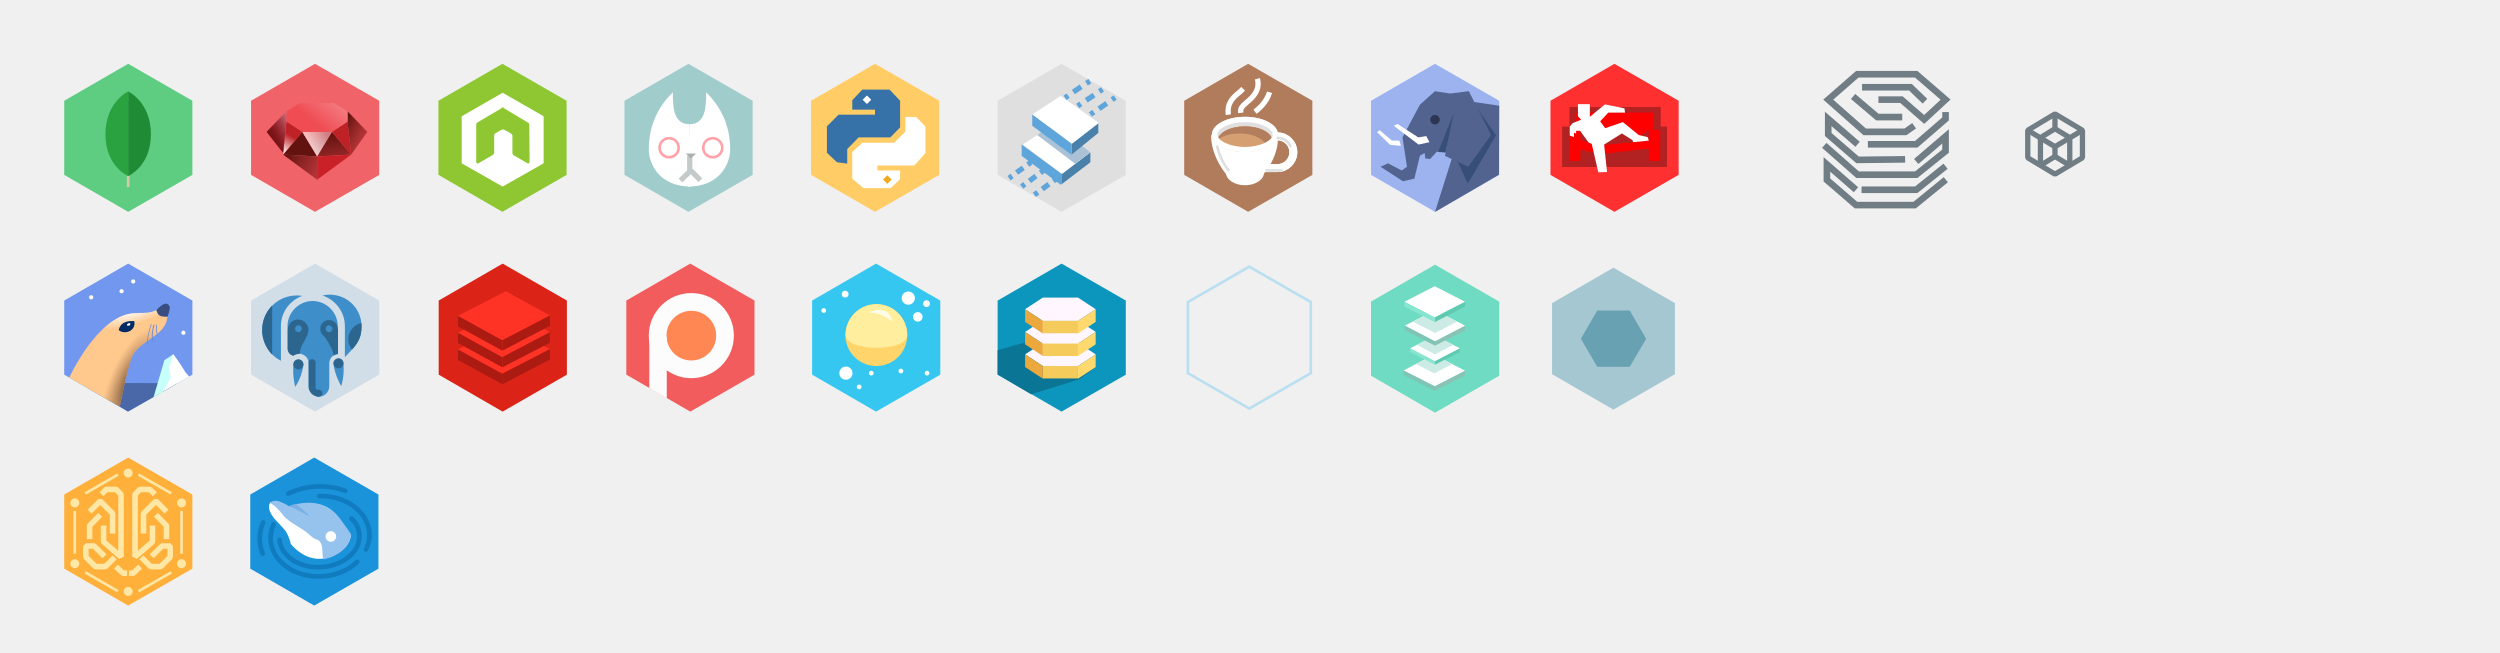
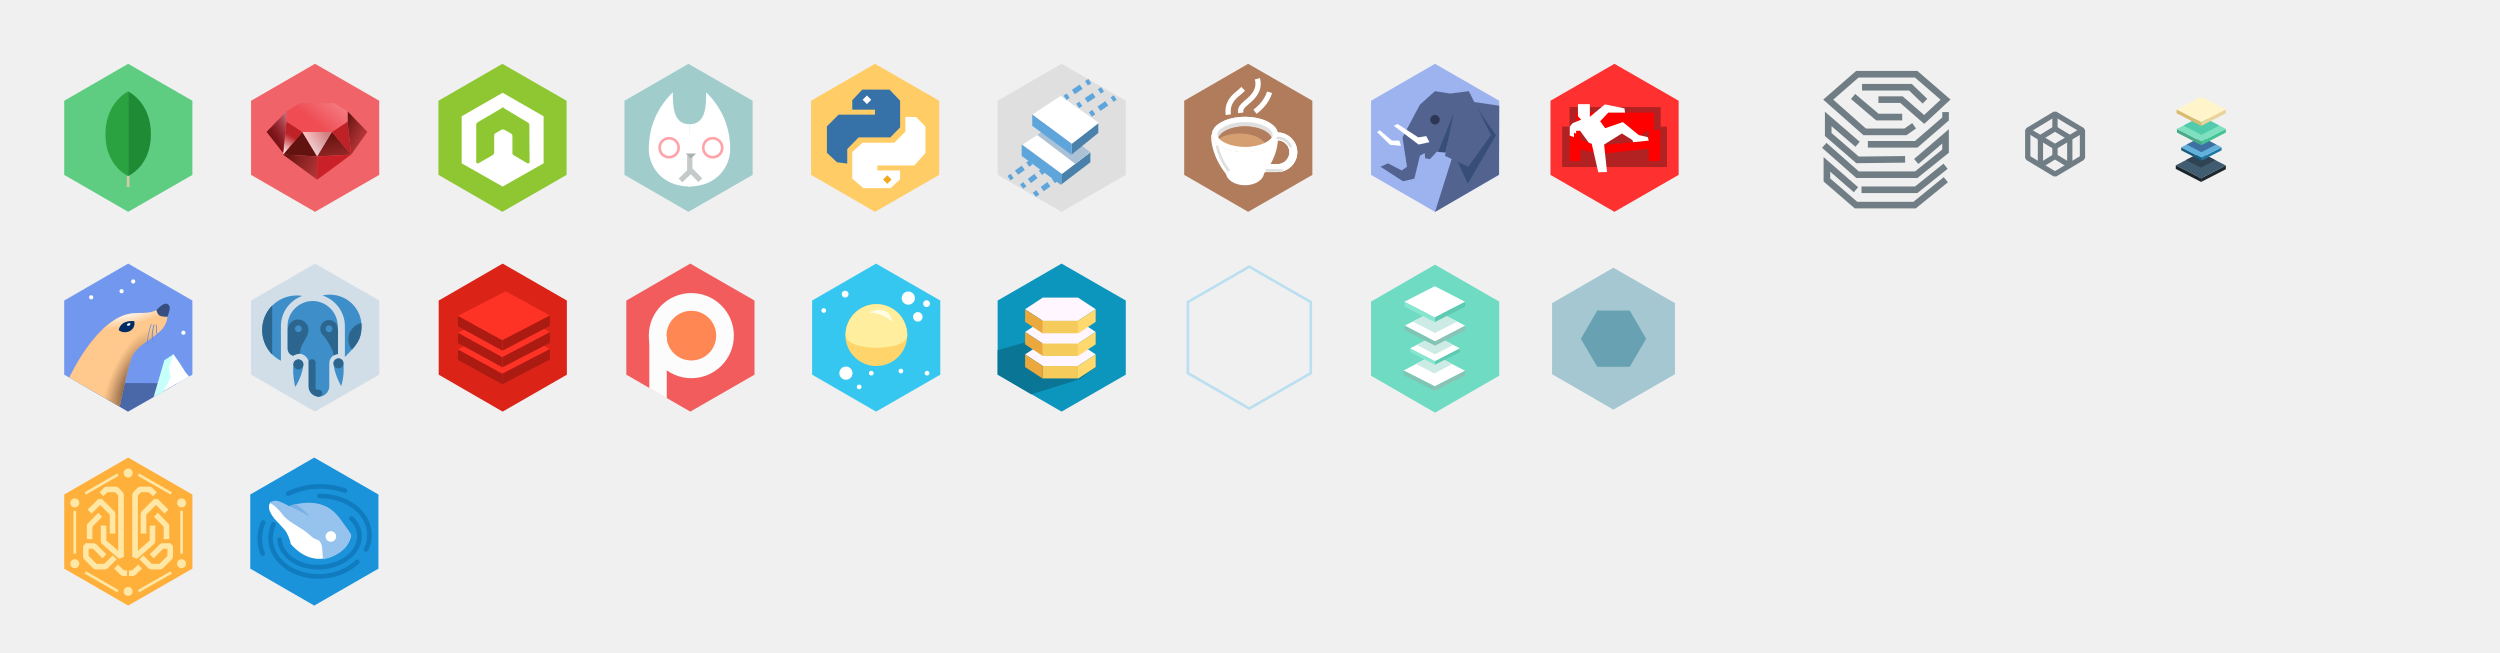
<svg xmlns="http://www.w3.org/2000/svg" xmlns:xlink="http://www.w3.org/1999/xlink" version="1.1" id="svgs" x="0px" y="0px" viewBox="0 0 946 247" style="enable-background:new 0 0 946 247;" xml:space="preserve">
  <style type="text/css">
	.st0{fill:#F06368;stroke:#F06368;stroke-width:2;stroke-miterlimit:10;}
	.st1{fill:#CA2128;}
	.st2{fill:url(#SVGID_1_);}
	.st3{fill:#BE2227;}
	.st4{fill:url(#SVGID_2_);}
	.st5{fill:#621310;}
	.st6{fill:url(#SVGID_3_);}
	.st7{fill:#D32034;}
	.st8{fill:url(#SVGID_4_);}
	.st9{fill:url(#SVGID_5_);}
	.st10{fill:url(#SVGID_6_);}
	.st11{fill:url(#SVGID_7_);}
	.st12{fill:#EF4C53;}
	.st13{opacity:0.61;fill:url(#SVGID_8_);enable-background:new    ;}
	.st14{fill:url(#SVGID_9_);}
	.st15{fill:url(#SVGID_10_);}
	.st16{fill:#8FC733;stroke:#8FC733;stroke-width:2;stroke-miterlimit:10;}
	.st17{fill:#FFFFFF;}
	.st18{fill:#8FC733;}
	.st19{fill:#A1CCCC;stroke:#A1CCCC;stroke-width:2;stroke-miterlimit:10;}
	.st20{fill:#FFA3A9;}
	.st21{fill:none;stroke:#C4C9C9;stroke-width:2;stroke-miterlimit:10;}
	.st22{fill:#ABB0B0;}
	.st23{fill:#FFCC66;stroke:#FFCC66;stroke-width:2;stroke-miterlimit:10;}
	.st24{fill:#3672A7;}
	.st25{fill:#F1AA1D;}
	.st26{fill:#6FDBC2;stroke:#6FDBC2;stroke-width:2;stroke-miterlimit:10;}
	.st27{fill:#CCEBE4;}
	.st28{fill:#8AC2B5;}
	.st29{fill:#7FC4B4;}
	.st30{fill:#5FC9B1;}
	.st31{fill:#86E6D0;}
	.st32{fill:#A5C7D1;}
	.st33{fill:#68A1B2;}
	.st34{fill:#DFDFDF;stroke:#DFDFDF;stroke-width:2;stroke-miterlimit:10;}
	.st35{fill:#4A81AB;}
	.st36{fill:#5EA5DB;}
	.st37{fill:#AAC1D6;}
	.st38{fill:none;stroke:#5EA5DB;stroke-width:2;stroke-miterlimit:10;}
	.st39{fill:none;stroke:#5EA5DB;stroke-width:2;stroke-miterlimit:10;stroke-dasharray:3.581,2.387;}
	.st40{fill:none;stroke:#5EA5DB;stroke-width:2;stroke-miterlimit:10;stroke-dasharray:3.119,2.079;}
	.st41{fill:none;stroke:#5EA5DB;stroke-width:2;stroke-miterlimit:10;stroke-dasharray:3.119,2.08;}
	.st42{fill:none;stroke:#5EA5DB;stroke-width:2;stroke-miterlimit:10;stroke-dasharray:3.12,2.08;}
	.st43{fill:#B07C5C;stroke:#B07C5C;stroke-width:2;stroke-miterlimit:10;}
	.st44{fill:#DFDFDF;}
	.st45{clip-path:url(#SVGID_12_);fill:#D69F72;}
	.st46{clip-path:url(#SVGID_14_);fill:#B37E5D;}
	.st47{fill:none;stroke:#FFFFFF;stroke-width:3;stroke-miterlimit:10;}
	.st48{fill:none;stroke:#DFDFDF;stroke-linecap:round;stroke-miterlimit:10;}
	.st49{fill:none;stroke:#FFFFFF;stroke-width:2;stroke-miterlimit:10;}
	.st50{fill:#9CB3F0;stroke:#9CB3F0;stroke-width:2;stroke-miterlimit:10;}
	.st51{fill:#52638F;}
	.st52{fill:#374E78;}
	.st53{fill:#2D3652;}
	.st54{fill:#FF3030;stroke:#FF3030;stroke-width:2;stroke-miterlimit:10;}
	.st55{fill:#B32222;}
	.st56{fill:#FF0000;}
	.st57{fill:#5ECC81;stroke:#5ECC81;stroke-width:2;stroke-miterlimit:10;}
	.st58{fill:#1F8B35;}
	.st59{fill:#2BA240;}
	.st60{fill:none;stroke:#D6CBA6;stroke-miterlimit:10;}
	.st61{fill:#FFB03B;stroke:#FFB03B;stroke-width:2;stroke-miterlimit:10;}
	.st62{fill:none;stroke:#FFE7A6;stroke-linejoin:bevel;stroke-miterlimit:10;}
	.st63{fill:none;stroke:#FFE7A6;stroke-width:2.1;stroke-linejoin:bevel;stroke-miterlimit:10;}
	.st64{fill:#FFE7A6;}
	.st65{fill:#1A93DB;stroke:#1A93DB;stroke-width:2;stroke-miterlimit:10;}
	.st66{fill:#95C3ED;}
	.st67{fill:none;stroke:#107CBF;stroke-width:1.776;stroke-linecap:round;stroke-miterlimit:10;}
	.st68{fill:#78B0E3;}
	.st69{fill:#7197EE;stroke:#7197EE;stroke-width:2;stroke-miterlimit:10;}
	.st70{fill:#4A67A8;}
	.st71{fill:#FFC88D;}
	.st72{fill:url(#path3352_1_);}
	.st73{fill:url(#path4028_1_);}
	.st74{fill:#002B64;}
	.st75{fill:#678AD9;}
	.st76{fill:#394E80;}
	.st77{fill:#C7FFFA;}
	.st78{fill:#D1DEE8;stroke:#D1DEE8;stroke-width:2;stroke-miterlimit:10;}
	.st79{fill:#3D8EC9;}
	.st80{fill:#2C668F;}
	.st81{fill:#DB2317;stroke:#DB2317;stroke-width:2;stroke-miterlimit:10;}
	.st82{fill:#AB1B12;}
	.st83{fill:#FF3226;}
	.st84{fill:#F25C5C;stroke:#F25C5C;stroke-width:2;stroke-miterlimit:10;}
	.st85{fill:#FCFCFC;}
	.st86{fill:#FF8754;}
	.st87{fill:#35C7F0;stroke:#35C7F0;stroke-width:2;stroke-miterlimit:10;}
	.st88{fill:#FFD56B;}
	.st89{fill:#FFEE9E;}
	.st90{fill:#FFFCE6;}
	.st91{fill:#0D96BD;stroke:#0D96BD;stroke-width:2;stroke-miterlimit:10;}
	.st92{fill:#0A7594;}
	.st93{fill:#FFF6FF;}
	.st94{fill:#FFD86E;}
	.st95{fill:#F5CC5B;}
	.st96{fill:#EBA83D;}
	.st97{fill:none;stroke:#B9DFF0;stroke-miterlimit:10;}
	.st98{fill:none;stroke:#218BB0;stroke-width:1.113;stroke-linecap:round;stroke-linejoin:round;}
	.st99{fill:#218BB0;}
	.st100{fill:none;stroke:#46B4DB;stroke-width:0.88;stroke-linecap:round;stroke-linejoin:round;}
	.st101{fill:#46B4DB;}
	.st102{fill:#005A7A;}
	.st103{fill:none;stroke:#DB4559;stroke-width:2;stroke-miterlimit:10;}
	.st104{fill:none;stroke:#717D85;stroke-width:2.5;stroke-miterlimit:10;}
	.st105{fill:none;stroke:#717D85;stroke-width:2;stroke-linejoin:bevel;stroke-miterlimit:10;}
	.st106{fill:none;stroke:#717D85;stroke-width:2;stroke-miterlimit:10;}
+ 	.st107{fill:#405C70;}
+ 	.st108{fill:#2F4352;}
+ 	.st109{fill:#1C2830;}
+ 	.st110{fill:#19242B;}
+ 	.st111{fill:#1E77A3;}
+ 	.st112{fill:#175D80;}
+ 	.st113{fill:#62B1DD;}
+ 	.st114{opacity:0.42;fill:#0B194F;enable-background:new    ;}
+ 	.st115{fill:#43C494;}
+ 	.st116{fill:#4AAA88;}
+ 	.st117{fill:#7FE0BF;}
+ 	.st118{opacity:0.76;fill:#43C4A6;enable-background:new    ;}
+ 	.st119{fill:#FFF4CA;}
+ 	.st120{fill:#E9D399;}
+ 	.st121{fill:#D9BB6F;}
+ 	.st122{fill:#029ADB;}
+ 	.st123{fill:none;stroke:#029ADB;stroke-width:0.845;stroke-miterlimit:10;}
</style>
  <g id="hex-ruby">
    <polygon id="_x3E_bg" class="st0" points="142.5,65.6 119.2,79 96,65.6 96,38.7 119.2,25.3 142.5,38.7  " />
    <path class="st1" d="M120,58.5" />
-     <linearGradient id="SVGID_1_" gradientUnits="userSpaceOnUse" x1="133.748" y1="-1033.705" x2="124.896" y2="-1076.697" gradientTransform="matrix(1 0 0 1 0 1128)">
+     <linearGradient id="SVGID_1_" gradientUnits="userSpaceOnUse" x1="133.748" y1="1281.705" x2="124.896" y2="1324.697" gradientTransform="matrix(1 0 0 -1 0 1376)">
      <stop offset="0" style="stop-color:#EF4C53" />
      <stop offset="0.165" style="stop-color:#EB4A51" />
      <stop offset="0.336" style="stop-color:#DE454B" />
      <stop offset="0.51" style="stop-color:#CA3D41" />
      <stop offset="0.687" style="stop-color:#AC3133" />
      <stop offset="0.863" style="stop-color:#872221" />
      <stop offset="1" style="stop-color:#651410" />
    </linearGradient>
    <polygon class="st2" points="132.9,58.5 125.6,49.9 120,59.2  " />
    <polygon class="st3" points="125.6,49.9 131.5,46 132.9,58.5  " />
-     <linearGradient id="SVGID_2_" gradientUnits="userSpaceOnUse" x1="150.923" y1="-1067.66" x2="129.114" y2="-1079.355" gradientTransform="matrix(1 0 0 1 0 1128)">
+     <linearGradient id="SVGID_2_" gradientUnits="userSpaceOnUse" x1="150.923" y1="1315.66" x2="129.114" y2="1327.355" gradientTransform="matrix(1 0 0 -1 0 1376)">
      <stop offset="0" style="stop-color:#EF4C53" />
      <stop offset="0.165" style="stop-color:#EB4A51" />
      <stop offset="0.336" style="stop-color:#DE454B" />
      <stop offset="0.51" style="stop-color:#CA3D41" />
      <stop offset="0.687" style="stop-color:#AC3133" />
      <stop offset="0.863" style="stop-color:#872221" />
      <stop offset="1" style="stop-color:#651410" />
    </linearGradient>
    <polygon class="st4" points="132.9,58.5 139,49.9 131.5,42.1 131.5,46  " />
    <polygon class="st5" points="107.1,58.5 114.4,49.9 120,59.2  " />
    <polygon class="st3" points="114.4,49.9 108.4,46 107.1,58.5  " />
    <polygon class="st3" points="114.4,49.9 108.4,46 107.1,58.5  " />
-     <linearGradient id="SVGID_3_" gradientUnits="userSpaceOnUse" x1="105.871" y1="-1070.661" x2="109.561" y2="-1076.927" gradientTransform="matrix(1 0 0 1 0 1128)">
+     <linearGradient id="SVGID_3_" gradientUnits="userSpaceOnUse" x1="105.871" y1="1318.661" x2="109.561" y2="1324.927" gradientTransform="matrix(1 0 0 -1 0 1376)">
      <stop offset="0" style="stop-color:#FFFFFF" />
      <stop offset="1" style="stop-color:#FFFFFF;stop-opacity:0" />
    </linearGradient>
    <polygon class="st6" points="114.4,49.9 108.4,46 107.1,58.5  " />
    <polygon class="st7" points="107.1,57.8 100.9,49.9 108.4,42.1 108.4,46  " />
-     <linearGradient id="SVGID_4_" gradientUnits="userSpaceOnUse" x1="115.151" y1="-1082.367" x2="104.336" y2="-1076.058" gradientTransform="matrix(1 0 0 1 0 1128)">
+     <linearGradient id="SVGID_4_" gradientUnits="userSpaceOnUse" x1="115.151" y1="1330.367" x2="104.336" y2="1324.058" gradientTransform="matrix(1 0 0 -1 0 1376)">
      <stop offset="0" style="stop-color:#FFFFFF" />
      <stop offset="1" style="stop-color:#FFFFFF;stop-opacity:0" />
    </linearGradient>
    <polygon class="st8" points="107.1,57.8 100.9,49.9 108.4,42.1 108.4,46  " />
-     <linearGradient id="SVGID_5_" gradientUnits="userSpaceOnUse" x1="100.879" y1="-1074.152" x2="118.305" y2="-1084.038" gradientTransform="matrix(1 0 0 1 0 1128)">
+     <linearGradient id="SVGID_5_" gradientUnits="userSpaceOnUse" x1="100.879" y1="1322.152" x2="118.305" y2="1332.038" gradientTransform="matrix(1 0 0 -1 0 1376)">
      <stop offset="0" style="stop-color:#621310" />
      <stop offset="0.172" style="stop-color:#661312;stop-opacity:0.828" />
      <stop offset="0.351" style="stop-color:#731418;stop-opacity:0.649" />
      <stop offset="0.533" style="stop-color:#871621;stop-opacity:0.467" />
      <stop offset="0.717" style="stop-color:#A5182E;stop-opacity:0.283" />
-       <stop offset="0.901" style="stop-color:#CA1A3F;stop-opacity:9.930000e-02" />
+       <stop offset="0.901" style="stop-color:#CA1A3F;stop-opacity:0.099" />
      <stop offset="1" style="stop-color:#E11C4A;stop-opacity:0" />
    </linearGradient>
    <polygon class="st9" points="107.1,57.8 100.9,49.9 108.4,42.1 108.4,46  " />
-     <linearGradient id="SVGID_6_" gradientUnits="userSpaceOnUse" x1="115.44" y1="-1078.303" x2="121.862" y2="-1074.069" gradientTransform="matrix(1 0 0 1 0 1128)">
+     <linearGradient id="SVGID_6_" gradientUnits="userSpaceOnUse" x1="115.44" y1="1326.303" x2="121.862" y2="1322.069" gradientTransform="matrix(1 0 0 -1 0 1376)">
      <stop offset="0" style="stop-color:#EE3A3F" />
      <stop offset="1" style="stop-color:#AC2125" />
    </linearGradient>
    <polygon class="st10" points="120,49.9 114.4,49.9 114.4,49.9 120,59.2 125.6,49.9 125.6,49.9  " />
-     <linearGradient id="SVGID_7_" gradientUnits="userSpaceOnUse" x1="112.976" y1="-1069.15" x2="122.318" y2="-1078.66" gradientTransform="matrix(1 0 0 1 0 1128)">
+     <linearGradient id="SVGID_7_" gradientUnits="userSpaceOnUse" x1="112.976" y1="1317.15" x2="122.318" y2="1326.66" gradientTransform="matrix(1 0 0 -1 0 1376)">
      <stop offset="0" style="stop-color:#FFFFFF" />
      <stop offset="1" style="stop-color:#FFFFFF;stop-opacity:0.42" />
    </linearGradient>
    <polygon class="st11" points="120,49.9 114.4,49.9 114.4,49.9 120,59.2 125.6,49.9 125.6,49.9  " />
    <polygon class="st12" points="126.4,39 120,39 113.5,39 108.4,42.1 108.4,46 114.4,49.9 120,49.9 125.6,49.9 131.5,46 131.5,42.1     " />
-     <linearGradient id="SVGID_8_" gradientUnits="userSpaceOnUse" x1="135.506" y1="-1102.588" x2="118.359" y2="-1082.044" gradientTransform="matrix(1 0 0 1 0 1128)">
+     <linearGradient id="SVGID_8_" gradientUnits="userSpaceOnUse" x1="135.506" y1="1350.588" x2="118.359" y2="1330.044" gradientTransform="matrix(1 0 0 -1 0 1376)">
      <stop offset="0" style="stop-color:#FFFFFF" />
      <stop offset="1" style="stop-color:#FFFFFF;stop-opacity:0" />
    </linearGradient>
    <polygon class="st13" points="126.4,39 120,39 113.5,39 108.4,42.1 108.4,46 114.4,49.9 120,49.9 125.6,49.9 131.5,46 131.5,42.1     " />
    <polygon class="st1" points="120,59.2 120,68 132.9,58.5  " />
-     <linearGradient id="SVGID_9_" gradientUnits="userSpaceOnUse" x1="142.802" y1="-1052.173" x2="109.157" y2="-1070.214" gradientTransform="matrix(1 0 0 1 0 1128)">
+     <linearGradient id="SVGID_9_" gradientUnits="userSpaceOnUse" x1="142.802" y1="1300.173" x2="109.157" y2="1318.214" gradientTransform="matrix(1 0 0 -1 0 1376)">
      <stop offset="0" style="stop-color:#EF4C53" />
      <stop offset="0.165" style="stop-color:#EB4A51" />
      <stop offset="0.336" style="stop-color:#DE454B" />
      <stop offset="0.51" style="stop-color:#CA3D41" />
      <stop offset="0.687" style="stop-color:#AC3133" />
      <stop offset="0.863" style="stop-color:#872221" />
      <stop offset="1" style="stop-color:#651410" />
    </linearGradient>
    <polygon class="st14" points="120,59.2 120,59.2 107.1,58.5 120,68 120,68  " />
-     <linearGradient id="SVGID_10_" gradientUnits="userSpaceOnUse" x1="108.4" y1="-1082" x2="108.4" y2="-1082" gradientTransform="matrix(1 0 0 1 0 1128)">
+     <linearGradient id="SVGID_10_" gradientUnits="userSpaceOnUse" x1="108.4" y1="1330" x2="108.4" y2="1330" gradientTransform="matrix(1 0 0 -1 0 1376)">
      <stop offset="0" style="stop-color:#EF4C53" />
      <stop offset="0.165" style="stop-color:#EB4A51" />
      <stop offset="0.336" style="stop-color:#DE454B" />
      <stop offset="0.51" style="stop-color:#CA3D41" />
      <stop offset="0.687" style="stop-color:#AC3133" />
      <stop offset="0.863" style="stop-color:#872221" />
      <stop offset="1" style="stop-color:#651410" />
    </linearGradient>
    <path class="st15" d="M108.4,46" />
  </g>
  <g id="hex-node">
    <polygon id="_x3E_bg_2_" class="st16" points="213.4,65.6 190.1,79 166.9,65.6 166.9,38.7 190.1,25.3 213.4,38.7  " />
    <polygon class="st17" points="190.2,35.1 205.7,44 205.7,61.8 190.2,70.6 174.7,61.8 174.7,44  " />
    <path class="st18" d="M200.3,47.3c0-0.4-0.2-0.8-0.5-0.9l-9-5.4c-0.2-0.1-0.3-0.4-0.5-0.4h-0.1c-0.2,0-0.3,0.3-0.5,0.4l-9,5.3   c-0.3,0.2-0.5,0.6-0.5,1v14c0,0.2,0.1,0.4,0.3,0.5s0.4,0.1,0.5,0l5.4-3.1c0.3-0.2,0.6-0.6,0.6-0.9v-6.5c0-0.4,0.2-0.8,0.5-0.9   l2.3-1.3c0.2-0.1,0.3-0.1,0.5-0.1s0.4,0,0.5,0.1l2.4,1.3c0.3,0.2,0.7,0.6,0.7,0.9v6.5c0,0.4,0,0.7,0.4,0.9l5.3,3.1   c0.2,0.1,0.3,0.1,0.5,0s0.3-0.3,0.3-0.5L200.3,47.3z" />
  </g>
  <g id="hex-memcached">
    <polygon id="_x3E_bg_3_" class="st19" points="283.8,65.6 260.5,79 237.3,65.6 237.3,38.7 260.5,25.3 283.8,38.7  " />
    <path class="st17" d="M260.4,70.6c11.8,0,15.9-8.5,15.9-14.1c0-5.7-1.4-14-9.1-21.6c0,5.3-0.1,12.1-6.3,12.1" />
    <path class="st17" d="M261.4,70.6c-11.8,0-15.9-8.5-15.9-14.1c0-5.7,1.4-14,9.1-21.6c0,5.3,0.1,12.1,6.3,12.1" />
    <g>
      <circle class="st17" cx="269.7" cy="56" r="3.5" />
    </g>
    <g>
      <path class="st20" d="M269.7,52.8c1.7,0,3.1,1.4,3.1,3.1c0,1.7-1.4,3.1-3.1,3.1s-3.1-1.4-3.1-3.1S267.9,52.8,269.7,52.8     M269.7,51.8c-2.3,0-4.1,1.8-4.1,4.1s1.8,4.1,4.1,4.1c2.3,0,4.1-1.8,4.1-4.1C273.8,53.7,271.9,51.8,269.7,51.8L269.7,51.8z" />
    </g>
    <g>
      <polyline class="st21" points="261,58.9 261,64.9 257.5,68.3   " />
      <line class="st21" x1="265" y1="68.2" x2="261.4" y2="64.5" />
    </g>
    <g>
      <circle class="st17" cx="253.2" cy="56" r="3.5" />
    </g>
    <polygon class="st22" points="263.4,58.1 261.4,60 259.5,58.1  " />
    <g>
      <path class="st20" d="M253.2,52.8c1.7,0,3.1,1.4,3.1,3.1c0,1.7-1.4,3.1-3.1,3.1c-1.7,0-3.1-1.4-3.1-3.1    C250.1,54.2,251.5,52.8,253.2,52.8 M253.2,51.8c-2.3,0-4.1,1.8-4.1,4.1s1.8,4.1,4.1,4.1s4.1-1.8,4.1-4.1    C257.3,53.7,255.5,51.8,253.2,51.8L253.2,51.8z" />
    </g>
  </g>
  <g id="hex-python">
    <polygon id="_x3E_bg_4_" class="st23" points="354.4,65.6 331.1,79 307.9,65.6 307.9,38.7 331.1,25.3 354.4,38.7  " />
    <polygon class="st24" points="331.1,41.5 322.5,41.5 322.5,37.9 326.3,33.9 336.6,33.9 340.6,38.1 340.6,48.2 336.9,52 324.9,52    320.6,56.4 320.6,61.9 316.7,61.4 312.9,57.8 312.9,47.8 317.3,43.4 331.1,43.4  " />
-     <rect x="326.9" y="36.6" transform="matrix(0.7073 -0.7069 0.7069 0.7073 69.3299 242.9451)" class="st17" width="2.3" height="2.3" />
+     <rect x="326.895" y="36.597" transform="matrix(0.7073 -0.7069 0.7069 0.7073 69.3329 242.9456)" class="st17" width="2.3" height="2.3" />
    <polygon class="st17" points="332,64.5 340.6,64.5 340.6,67.8 337,71.2 326.7,71.2 322.5,67.6 322.5,57.5 326.4,54 338.4,54    342.6,49.8 342.6,44.2 346.7,44.3 350.2,47.9 350.2,57.9 346,62.6 332,62.6  " />
-     <rect x="334.6" y="66.8" transform="matrix(0.7075 -0.7067 0.7067 0.7075 50.1863 257.142)" class="st25" width="2.3" height="2.3" />
+     <rect x="334.6" y="66.792" transform="matrix(0.7075 -0.7067 0.7067 0.7075 50.1894 257.1492)" class="st25" width="2.3" height="2.3" />
  </g>
  <g id="hex-platform">
    <polygon id="_x3E_bg_15_" class="st26" points="566.3,141.6 543,155 519.8,141.6 519.8,114.7 543,101.3 566.3,114.7  " />
    <g id="logo-horizontal_1_">
      <g>
        <polygon class="st17" points="554.4,140.3 542.9,146.2 531.1,140.2 542.6,134.2    " />
        <polygon class="st27" points="549.5,137.8 542.7,141.3 535.8,137.7 542.6,134.2    " />
        <polygon class="st28" points="542.9,146.2 554.4,140.3 554.4,142 542.9,147.9    " />
        <polygon class="st29" points="542.9,146.2 531.1,140.2 531.1,141.9 542.9,147.9    " />
      </g>
      <g>
        <polygon class="st30" points="543,136.6 552.4,131.8 552.4,133.2 543,138    " />
        <polygon class="st31" points="543,136.6 533.6,131.8 533.6,133.2 543,138    " />
        <polygon class="st17" points="552.4,131.8 543,136.6 533.6,131.8 543,127    " />
        <polygon class="st27" points="549.9,130.5 543,134.1 536.1,130.5 543,127    " />
      </g>
      <g>
        <polygon class="st28" points="543,129.1 554.4,123.2 554.4,125 543,130.8    " />
        <polygon class="st29" points="543,129.1 531.6,123.2 531.6,125 543,130.8    " />
        <polygon class="st17" points="554.4,123.2 543,129.1 531.6,123.2 543,117.4    " />
        <polygon class="st27" points="551.4,121.7 543,126 534.6,121.7 543,117.4    " />
      </g>
      <g>
        <polygon class="st17" points="554.4,114.2 542.9,120.1 531.4,114.2 542.9,108.3    " />
        <polygon class="st30" points="542.9,120.1 554.4,114.2 554.4,116 542.9,121.9    " />
        <polygon class="st31" points="542.9,120.1 531.4,114.2 531.4,116 542.9,121.9    " />
      </g>
    </g>
  </g>
  <g id="hex-system">
    <polygon id="_x3E_bg_16_" class="st32" points="633.8,141.6 610.5,155 587.3,141.6 587.3,114.7 610.5,101.3 633.8,114.7  " />
    <polygon class="st33" points="616.7,117.5 622.9,128.2 616.7,138.8 604.4,138.8 598.2,128.2 604.4,117.5  " />
  </g>
  <g id="hex-storage">
    <polygon id="_x3E_bg_5_" class="st34" points="425,65.6 401.7,79 378.5,65.6 378.5,38.7 401.7,25.3 425,38.7  " />
    <polygon class="st35" points="412.6,61.4 412.6,57.6 401.6,65.7 401.6,69.8  " />
    <polyline class="st36" points="401.6,65.7 386.6,54.7 386.6,59 401.5,70  " />
    <polygon class="st17" points="398.1,47.4 387,54.7 401.9,65.8 412.6,57.6  " />
    <polygon class="st37" points="392.5,51.1 406.9,62 412.6,57.6 398.1,46.5  " />
    <polygon class="st35" points="415.6,50.3 415.6,46.5 405.6,54.3 405.6,58.4  " />
    <polyline class="st36" points="405.5,54.3 390.6,43.3 390.6,47.6 405.5,58.6  " />
    <polygon class="st17" points="401.3,36.3 390.7,43.3 405.6,54.4 415.8,46.5  " />
    <g>
      <g>
        <line class="st38" x1="412.4" y1="30.7" x2="411.1" y2="31.5" />
        <line class="st39" x1="409.1" y1="32.8" x2="405.2" y2="35.5" />
        <line class="st38" x1="404.2" y1="36.2" x2="403" y2="37" />
      </g>
    </g>
    <g>
      <g>
        <line class="st38" x1="417.2" y1="33.8" x2="416" y2="34.6" />
        <line class="st39" x1="414" y1="36" x2="410" y2="38.6" />
        <line class="st38" x1="409" y1="39.3" x2="407.8" y2="40.1" />
      </g>
    </g>
    <g>
      <g>
        <line class="st38" x1="422" y1="36.9" x2="420.8" y2="37.7" />
        <line class="st39" x1="418.8" y1="39.1" x2="414.9" y2="41.8" />
        <line class="st38" x1="413.9" y1="42.4" x2="412.6" y2="43.3" />
      </g>
    </g>
    <g>
      <g>
        <line class="st38" x1="390.1" y1="61.4" x2="388.9" y2="62.3" />
        <line class="st40" x1="387.2" y1="63.5" x2="383.8" y2="65.9" />
        <line class="st38" x1="383" y1="66.6" x2="381.8" y2="67.4" />
      </g>
    </g>
    <g>
      <g>
        <line class="st38" x1="394.9" y1="64.5" x2="393.7" y2="65.4" />
        <line class="st41" x1="392" y1="66.6" x2="388.7" y2="69.1" />
        <line class="st38" x1="387.8" y1="69.7" x2="386.6" y2="70.6" />
      </g>
    </g>
    <g>
      <g>
        <line class="st38" x1="399.8" y1="67.6" x2="398.6" y2="68.5" />
        <line class="st42" x1="396.9" y1="69.7" x2="393.5" y2="72.2" />
        <line class="st38" x1="392.7" y1="72.8" x2="391.4" y2="73.7" />
      </g>
    </g>
  </g>
  <g id="hex-java">
    <polygon id="_x3E_bg_6_" class="st43" points="495.6,65.6 472.3,79 449.1,65.6 449.1,38.7 472.3,25.3 495.6,38.7  " />
    <ellipse class="st17" cx="471.1" cy="65.3" rx="7.2" ry="4.8" />
    <ellipse class="st44" cx="471.1" cy="50.9" rx="12.5" ry="6.7" />
    <g>
      <g>
        <g>
          <g>
            <g>
              <g>
                <g>
                  <g>
-                     <defs>
-                       <ellipse id="SVGID_11_" cx="471.1" cy="53.4" rx="10.4" ry="5.6" />
-                     </defs>
-                     <clipPath id="SVGID_12_">
-                       <use xlink:href="#SVGID_11_" style="overflow:visible;" />
-                     </clipPath>
-                     <ellipse class="st45" cx="471.1" cy="53.4" rx="10.4" ry="5.6" />
+                     <g>
+                       <defs>
+                         <ellipse id="SVGID_11_" cx="471.1" cy="53.4" rx="10.4" ry="5.6" />
+                       </defs>
+                       <clipPath id="SVGID_12_">
+                         <use xlink:href="#SVGID_11_" style="overflow:visible;" />
+                       </clipPath>
+                       <ellipse class="st45" cx="471.1" cy="53.4" rx="10.4" ry="5.6" />
+                     </g>
                  </g>
                </g>
              </g>
            </g>
          </g>
        </g>
      </g>
      <g>
        <g>
          <g>
            <g>
              <g>
                <g>
                  <g>
-                     <defs>
-                       <ellipse id="SVGID_13_" cx="471.1" cy="53.4" rx="10.4" ry="5.6" />
-                     </defs>
-                     <clipPath id="SVGID_14_">
-                       <use xlink:href="#SVGID_13_" style="overflow:visible;" />
-                     </clipPath>
-                     <path class="st46" d="M487.1,45.9h-26v6.7c1.9-1.3,4.7-2.1,8-2.1c4.5,0,8.2,1.6,9.7,3.8C478.8,54.2,486.5,53.5,487.1,45.9z           " />
+                     <g>
+                       <defs>
+                         <ellipse id="SVGID_13_" cx="471.1" cy="53.4" rx="10.4" ry="5.6" />
+                       </defs>
+                       <clipPath id="SVGID_14_">
+                         <use xlink:href="#SVGID_13_" style="overflow:visible;" />
+                       </clipPath>
+                       <path class="st46" d="M487.1,45.9h-26v6.7c1.9-1.3,4.7-2.1,8-2.1c4.5,0,8.2,1.6,9.7,3.8C478.8,54.2,486.5,53.5,487.1,45.9            z" />
+                     </g>
                  </g>
                </g>
              </g>
            </g>
          </g>
        </g>
      </g>
    </g>
    <path class="st17" d="M478.1,65.9c-0.9,1.9-3.6,2.4-6.9,2.4s-6.1-0.9-6.9-2.2h-0.2c-6.4-8-5.8-15-5.8-15l0.2-0.5   c0,3.7,5.5,6.9,12.4,6.9s12.6-3,12.6-6.7v0.1C483.6,51,484.5,58.3,478.1,65.9L478.1,65.9L478.1,65.9z" />
    <g>
      <path class="st17" d="M471.1,46.2c6,0,10.5,2.5,10.5,4.7s-4.5,4.7-10.5,4.7s-10.5-2.5-10.5-4.7S465.1,46.2,471.1,46.2 M471.1,44.2    c-6.9,0-12.5,3-12.5,6.7s5.6,6.7,12.5,6.7s12.5-3,12.5-6.7S478,44.2,471.1,44.2L471.1,44.2z" />
    </g>
    <path class="st47" d="M483.4,51.6c3.3,0,6,2.7,6,6s-2.7,6-6,6s-5.1,0-5.1,0" />
    <path class="st47" d="M483.4,51.6c3.3,0,6,2.7,6,6s-2.7,6-6,6s-5.1,0-5.1,0" />
    <path class="st48" d="M483.5,52.2c2.1,0,4,1.3,4.8,3.1" />
    <line class="st48" x1="479.3" y1="64.5" x2="485" y2="64.5" />
    <path class="st48" d="M464.8,64.4c-2.7-3.6-3.7-6.9-4.2-8.9" />
    <path class="st49" d="M480.4,34.9c-1.1,3.8-4.1,6.3-5.5,7.4" />
    <path class="st49" d="M464.8,43.4c-0.6-4.5,2-6.7,4.1-8.4c0.6-0.5,1.1-1,1.5-1.4" />
    <path class="st49" d="M475.8,29.8c1.2,4.5-2.1,7.3-3.9,8.8c-2.1,1.8-2.6,2.4-2.4,4.1" />
  </g>
  <g id="hex-php">
    <polygon id="_x3E_bg_7_" class="st50" points="566.3,65.6 543,79 519.8,65.6 519.8,38.7 543,25.3 566.3,38.7  " />
    <polyline class="st51" points="550.1,57.7 543,80.2 567.2,66.1 567.3,40 556.4,38.4  " />
    <polygon class="st52" points="559.3,41.4 566.1,51.2 555.4,69.5 551.5,61  " />
    <polygon class="st51" points="537.3,39.6 543,34.5 548.7,35.4 555.8,34.5 564.2,51.1 555.6,63.1 546.8,59 548.1,51.3 546.8,57.6    543.7,57.4 541.1,60.2 539.3,59.9 539.1,57.9 537.3,58.9 535.2,67.6 530.9,68.6 522.4,63.1 525.2,61.8 530.4,64.5 532.4,63.1    530.7,52  " />
    <polygon class="st17" points="539.7,51.5 540.9,53.8 536.8,54.7 527.4,47.6 528.8,46.9 536.7,52  " />
    <polygon class="st17" points="529.5,53.2 526.7,53.2 522.1,49.3 521.1,50 526,54.8 530.1,55.2  " />
    <circle class="st53" cx="543" cy="45.3" r="1.8" />
    <polygon class="st52" points="550.1,42.7 547,57.7 544.2,57.5  " />
  </g>
  <g id="hex-couch-db">
    <polygon id="_x3E_bg_8_" class="st54" points="634.2,65.6 610.9,79 587.7,65.6 587.7,38.7 610.9,25.3 634.2,38.7  " />
    <g>
      <polygon class="st55" points="591.1,63.2 630.8,63.2 630.8,47.9 628.4,47.9 628.4,40.5 593.9,40.5 593.9,47.9 591.1,47.9   " />
      <polygon class="st56" points="625.8,49.2 625.8,42.6 596.4,42.6 596.4,48.1 594,48.1 594,60.9 596.4,60.9 598,60.9 622.4,60.9     625.8,60.9 628.2,60.9 628.2,49.2   " />
      <polygon class="st55" points="598,56.6 598,62.4 623.9,62.4 623.9,56.2 605.7,58.3   " />
      <polygon class="st55" points="598,49 598,52.9 604.5,55.1 623.9,53.2 623.9,49.3 619.9,51.8 613.2,49 605.4,50.5   " />
      <polygon class="st17" points="595.1,46.6 598.3,45.3 597.1,44 597.1,39.4 601.6,39.4 601.6,44.2 607.3,39.5 614.7,41 614.9,42.6     612.6,42.6 611.4,42.6 608.6,42.6 605.5,45.9 607.4,48.5 614.1,46.2 620.1,51.1 623.5,51.9 623.9,53.2 618,53.8 617.7,53     617.4,52.8 613.7,50.5 607,54.7 608.1,65.1 604.8,65.2 602.3,54.4 601.2,54 597.9,49.5 596.4,49.5 596.4,50.6 595.6,50.2     595.6,51.9 594,51.3 594,47.9   " />
    </g>
  </g>
  <g id="hex-mongo-db">
    <polygon id="_x3E_bg_1_" class="st57" points="71.8,65.6 48.5,79 25.3,65.6 25.3,38.7 48.5,25.3 71.8,38.7  " />
    <path class="st58" d="M48.5,34.6v32c0,0,8.6-3.6,8.6-15.8S48.5,34.6,48.5,34.6z" />
    <path class="st59" d="M48.5,34.6v32c0,0-8.6-3.6-8.6-15.8S48.5,34.6,48.5,34.6z" />
    <line class="st60" x1="48.5" y1="66.6" x2="48.5" y2="70.8" />
  </g>
  <g id="hex-arbiter">
    <polygon id="_x3E_bg_17_" class="st61" points="71.8,214.6 48.5,228 25.3,214.6 25.3,187.7 48.5,174.3 71.8,187.7  " />
    <line class="st62" x1="52.4" y1="223.7" x2="64.8" y2="216.6" />
    <line class="st62" x1="44.6" y1="223.7" x2="32.3" y2="216.6" />
    <line class="st62" x1="52.4" y1="179.6" x2="64.8" y2="186.7" />
    <line class="st62" x1="68.7" y1="193.3" x2="68.7" y2="209.5" />
    <line class="st62" x1="28.3" y1="193.3" x2="28.3" y2="209.5" />
    <line class="st62" x1="44.6" y1="179.6" x2="32.3" y2="186.7" />
    <polyline class="st63" points="57.7,198.9 57.7,205 51.1,210.7 51.1,187.1 52.9,185.2 56.7,185.2 58.6,187  " />
    <circle class="st64" cx="68.7" cy="190.3" r="1.7" />
    <circle class="st64" cx="48.5" cy="179" r="1.7" />
    <circle class="st64" cx="48.5" cy="223.8" r="1.7" />
    <circle class="st64" cx="68.7" cy="213.3" r="1.7" />
    <circle class="st64" cx="28.3" cy="190.3" r="1.7" />
    <circle class="st64" cx="28.3" cy="213.3" r="1.7" />
    <polyline class="st63" points="54.3,201.9 54.3,194.3 59,189.6 63,193.6  " />
    <polyline class="st63" points="59,194.8 63,198.9 63,204  " />
    <path class="st63" d="M57.4,210.5l3.9-3.9h3.1c0,0,0,4.1,0,4.2l-3.6,3.6H57l-3.5-3.5" />
    <polyline class="st63" points="38.4,187 40.2,185.2 44,185.2 45.8,187.1 45.8,210.7 39.2,205 39.2,198.9  " />
    <polyline class="st63" points="42.6,201.9 42.6,194.3 37.9,189.6 33.9,193.6  " />
    <polyline class="st63" points="37.9,194.8 33.9,198.9 33.9,204  " />
    <path class="st63" d="M39.5,210.5l-3.9-3.9h-3.1c0,0,0,4.1,0,4.2l3.6,3.6h3.8l3.5-3.5" />
    <polyline class="st63" points="43.9,214.4 46.5,216.9 48.1,216.9  " />
    <polyline class="st63" points="53,214.4 50.4,216.9 48.8,216.9  " />
  </g>
  <g id="hex-mysql-db">
    <polygon id="_x3E_bg_18_" class="st65" points="142.2,214.6 118.9,228 95.7,214.6 95.7,187.7 118.9,174.3 142.2,187.7  " />
    <path class="st17" d="M130.2,199c-2.5-3.5-4.2-7-9.9-8.2c-5.7-1.2-11.6,1.5-11.6,1.5s-0.8-1.5-2.8-2.1s-3.4-0.2-3.4-0.2   s-0.9,0.6-0.7,2.3c0.2,1.7,2,4.1,2.7,4.7c0.7,0.6,2.6,2.9,3.3,3.6c0.7,0.7,2,3.6,2.2,5.2c1.9,2.3,7.6,7.8,15.2,4.8   c5.6-2.2,7.2-5.5,7.6-8C131.9,201.3,130.9,200,130.2,199z" />
    <path class="st66" d="M132.9,202.3c-0.8-1.3-1.7-2.6-2.4-3.5c-2.5-3.5-4.6-6.9-10.3-8.2c-5.7-1.2-10.7,1-10.7,1s-1.4-0.9-3.4-1.7   c-2.5-1.1-3.7,0.3-3.7,0.3s-0.1,0.1-0.2,0.2c1.7,0.7,3.6,2.8,4.8,4.4c2.1,2.9,7.4,4.9,10.4,7.8c1.9,1.9,2.6,1.1,3.7,2.4   c1.2,1.5,0.7,4.4,1.2,6.6c0.9-0.1,1.8-0.4,2.8-0.7C131.1,208.5,132.5,204.8,132.9,202.3z" />
-     <ellipse transform="matrix(0.9834 -0.1815 0.1815 0.9834 -34.7634 26.0969)" class="st17" cx="125.2" cy="203" rx="2" ry="2" />
+     <ellipse transform="matrix(0.9834 -0.1815 0.1815 0.9834 -34.7653 26.0957)" class="st17" cx="125.203" cy="203.003" rx="2" ry="2" />
    <path class="st67" d="M131.8,204.7" />
    <g>
      <path class="st67" d="M99.4,209.5c-0.6-1.5-1-3.2-1.1-4.9c-0.1-2.4,0.3-4.8,1.3-6.9" />
      <path class="st67" d="M109.1,186.8c3.1-1.5,6.6-2.5,10.4-2.7c4-0.2,7.8,0.4,11.1,1.6" />
      <path class="st67" d="M135.2,212.6c-3.2,3.1-8,5.2-13.3,5.5c-10.3,0.6-19-5.6-19.5-13.8c-0.1-2,0.3-4,1.1-5.9" />
      <path class="st67" d="M120.9,187.7c10.3-0.2,18.8,6.3,18.9,14.6c0,2-0.4,3.9-1.3,5.6" />
      <path class="st67" d="M133,196.2c1.8,1.7,2.9,3.9,3,6.2c0.4,6.3-6.1,11.7-14.4,12.2s-15.4-4.2-15.8-10.4" />
    </g>
    <path class="st67" d="M110.9,193" />
    <path class="st68" d="M109.5,191.5c0,0,5.7,2.7,7.7,4c-0.8-1.5-5.3-4.8-5.3-4.8S110.4,191,109.5,191.5z" />
  </g>
  <g id="hex-maria-db">
    <polygon id="_x3E_bg_9_" class="st69" points="71.8,141.2 48.5,154.6 25.3,141.2 25.3,114.3 48.5,100.9 71.8,114.3  " />
    <circle class="st17" cx="46" cy="110.2" r="0.8" />
    <circle class="st17" cx="50.4" cy="106.5" r="0.8" />
    <circle class="st17" cx="34.5" cy="112.5" r="0.8" />
    <circle class="st17" cx="69.4" cy="125.9" r="0.8" />
    <polygon class="st70" points="48.4,155.7 30,144.9 67.3,145  " />
    <path id="path3352_5_" class="st71" d="M45.3,153.9c0,0,3.4-17.2,5.1-19.8c1.8-2.8,4.6-4.5,7.1-6.3c2.9-2,5.5-4.1,5.9-8   c-3-0.3-3.7-1-4.2-2.5c-1.5,0.9-2.9,1-4.5,1.1c-1.4,0-2.9,0-4.7,0.2c-13.4,1.4-23.8,24.3-23.8,24.3L45.3,153.9z" />
-     <radialGradient id="path3352_1_" cx="1467.458" cy="4453.594" r="22.823" gradientTransform="matrix(0.3794 -0.9252 -0.3629 -0.1488 1109.515 2165.932)" gradientUnits="userSpaceOnUse">
+     <radialGradient id="path3352_1_" cx="1721.153" cy="-5132.695" r="22.823" gradientTransform="matrix(0.3794 -0.9252 0.3629 0.1488 1259.709 2501.7)" gradientUnits="userSpaceOnUse">
      <stop offset="0" style="stop-color:#543824" />
      <stop offset="1" style="stop-color:#8B5E3C;stop-opacity:0" />
    </radialGradient>
    <path id="path3352_2_" class="st72" d="M45.3,153.9c0,0,3.4-17.2,5.1-19.8c1.8-2.8,4.6-4.5,7.1-6.3c2.9-2,5.5-4.1,5.9-8   c-3-0.3-3.7-1-4.2-2.5c-1.5,0.9-2.9,1-4.5,1.1c-1.4,0-2.9,0-4.7,0.2c-13.4,1.4-23.8,24.3-23.8,24.3L45.3,153.9z" />
-     <radialGradient id="path4028_1_" cx="406.222" cy="813.411" r="12.954" gradientTransform="matrix(0.108 0.3929 -1.445 0.397 1181.076 -364.8427)" gradientUnits="userSpaceOnUse">
+     <radialGradient id="path4028_1_" cx="479.916" cy="-825.172" r="12.954" gradientTransform="matrix(0.108 0.3929 1.445 -0.397 1190.112 -398.4664)" gradientUnits="userSpaceOnUse">
      <stop offset="0" style="stop-color:#FFFFFF" />
      <stop offset="1" style="stop-color:#FFFFFF;stop-opacity:0" />
    </radialGradient>
    <path id="path4028_3_" class="st73" d="M59.2,117.3c-1.5,0.9-2.9,1-4.5,1.1c-1.4,0-2.9,0-4.7,0.2c-5.7,0.6-11,5.4-14.1,9l12.5,12.6   c0.7-2.8,1.3-5,2-6.1c1.8-2.8,4.6-4.5,7.1-6.3c2.9-2,5.4-4.1,5.9-8C60.4,119.6,59.7,118.9,59.2,117.3z" />
    <path id="path3880_6_" class="st74" d="M44.9,124.9c2.2,1.9,6.7,0.4,5.9-3.4C47.4,121.3,45.5,122.4,44.9,124.9z" />
    <path id="path3880_5_" class="st17" d="M48,123.1c0.5,0.4,1.5,0.1,1.3-0.8C48.5,122.2,48.1,122.5,48,123.1z" />
    <path id="path3882_3_" class="st75" d="M59.4,123.1c0,0.9-0.3,2.1,0.4,4c0.1,0.3,0,0.6-0.2,0.2c-0.7-1.8-0.6-2.8-0.5-4.1   C59.1,122.6,59.4,122.7,59.4,123.1z" />
    <path id="path3884_3_" class="st75" d="M58.4,123.1c-0.2,1.1-1,3.2-0.4,5.8c0.1,0.4-0.2,0.8-0.3,0.1c-0.6-2.5,0-4.3,0.3-5.9   C58.2,122.5,58.4,122.7,58.4,123.1z" />
    <path id="path3888_3_" class="st75" d="M57.3,123c-0.4,1.1-1.6,4.6-1.3,7.2c0,0.4-0.3,0.8-0.3,0.1c-0.2-2.5,0.8-5.8,1.3-7.3   C57.2,122.3,57.4,122.5,57.3,123z" />
    <path class="st76" d="M59.2,117.3c0,0,2.3-2.5,3.6-2.4c0.7,0.1,1.1,0.3,1.4,1.2c0.3,0.9-0.8,3.7-0.8,3.7s-2,0.2-3-0.4   S59.2,117.3,59.2,117.3z" />
    <polygon class="st17" points="71.6,142.5 61.8,148.1 60.4,149 61,141 65.6,134 68.2,137.7 70.2,140.9  " />
    <polygon class="st77" points="64,138.8 64.6,142.9 61.8,148.1 60.4,149 58.1,150.3 62.2,136.3 65.7,134  " />
  </g>
  <g id="hex-postgres-db">
    <polygon id="_x3E_bg_10_" class="st78" points="142.5,141.2 119.2,154.6 96,141.2 96,114.3 119.2,100.9 142.5,114.3  " />
    <path class="st79" d="M116.8,137.3v8.9c0,2.2,1.8,3.9,3.9,3.9s3.9-1.8,3.9-3.9v-8.7c0-1.9,1.4-3.4,3.2-3.6v-10.5   c0-5.2-4.3-9.5-9.5-9.5s-9.5,4.3-9.5,9.5v8.5c0,1.4,1,2.5,2.3,2.6c0.6-0.4,1.3-0.7,2.1-0.7C115.1,133.9,116.7,135.4,116.8,137.3   L116.8,137.3L116.8,137.3z" />
    <circle class="st80" cx="124.5" cy="124.4" r="3.3" />
    <path class="st80" d="M121.5,125.8c0,0,4.7,5.6,4.7,8.8c0,0,0.7-0.6,1.7-0.6v-9.5" />
    <circle class="st80" cx="112.8" cy="124.8" r="3.9" />
    <path class="st80" d="M116.6,124.8c0,3.5-3.1,5.3-3.1,9c0,0-2.1,0.3-2.4,0.8c0,0-0.7,0.1-1.5-0.8s-0.7-1.9-0.7-1.9v-6.8" />
    <circle class="st79" cx="112.9" cy="124.4" r="1.3" />
    <circle class="st80" cx="118.1" cy="137.2" r="1.3" />
    <rect x="116.8" y="137.2" class="st80" width="2.6" height="9.3" />
    <circle class="st80" cx="120.7" cy="148.8" r="1.3" />
    <path class="st80" d="M119.4,146.5c0,0.9,0.3,1,1.3,1s0,2.6,0,2.6c-2.4,0-3.9-2.1-3.9-3.6" />
    <path class="st79" d="M112.3,111.8c-7.3,0-13.1,5.9-13.1,13.1c0,5.1,2.9,9.5,7.1,11.6v-4.2c0-0.1,0-0.3,0-0.4v-8.5   c0-5.3,3.4-9.7,8-11.4l0,0C113.6,111.8,113,111.8,112.3,111.8z" />
    <path class="st79" d="M113.2,136c-1-0.1-2,0.6-2.1,1.6c-0.6,4.1,0.6,8.8,0.6,8.8s2.4-3.3,3.1-8.2l0,0l0,0   C114.9,137.1,114.2,136.2,113.2,136z" />
    <path class="st79" d="M129.9,137.3L129.9,137.3c-0.1-1-1.1-1.8-2.1-1.6s-1.8,1.1-1.6,2.1c0.5,4.2,2.9,8.3,2.9,8.3   S130.5,142.2,129.9,137.3z" />
    <path class="st80" d="M103,115.6c-2.4,2.4-3.8,5.7-3.8,9.3c0,3.6,1.5,6.9,3.8,9.3V115.6z" />
    <circle class="st79" cx="124.5" cy="124.4" r="1.3" />
    <circle class="st80" cx="112.9" cy="137.9" r="1.9" />
    <circle class="st80" cx="128.1" cy="137.5" r="1.9" />
    <g>
      <path class="st79" d="M124.8,111.5c-1,0-1.9,0.1-2.8,0.3c4.9,1.6,8.5,6.2,8.5,11.6v11.7c4.9-4.9,6.3-7.1,6.3-11.7    C136.8,116.8,131.4,111.5,124.8,111.5z" />
    </g>
    <path class="st80" d="M131.8,128.4c0,1.5,0.5,2.8,1.4,3.9c2.8-3.1,3.6-5.3,3.6-8.9c0-0.4,0-0.8-0.1-1.2   C133.9,122.9,131.8,125.4,131.8,128.4z" />
  </g>
  <g id="hex-redis">
    <polygon id="_x3E_bg_11_" class="st81" points="213.5,141.2 190.2,154.6 167,141.2 167,114.3 190.2,100.9 213.5,114.3  " />
    <polygon class="st82" points="190.1,145.4 173.3,136.2 173.3,132.2 190.1,141.4  " />
    <polygon class="st83" points="173.3,132.2 190.1,141.4 208.1,132.1 191.4,122.9  " />
    <polygon class="st82" points="190.1,145.4 208.1,136 208.1,132.1 190.1,141.4  " />
    <polygon class="st82" points="190.1,139 173.3,129.8 173.3,125.9 190.1,135.1  " />
    <polygon class="st83" points="173.3,125.9 190.1,135.1 208.1,125.7 191.4,116.5  " />
    <polygon class="st82" points="190.1,139 208.1,129.7 208.1,125.7 190.1,135.1  " />
    <polygon class="st82" points="190.1,132.7 173.3,123.5 173.3,119.5 190.1,128.7  " />
    <polygon class="st83" points="173.3,119.5 190.1,128.7 208.1,119.4 191.4,110.2  " />
    <polygon class="st82" points="190.1,132.7 208.1,123.3 208.1,119.4 190.1,128.7  " />
  </g>
  <g id="hex-percona-db">
    <polygon id="_x3E_bg_12_" class="st84" points="284.5,141.2 261.2,154.6 238,141.2 238,114.3 261.2,100.9 284.5,114.3  " />
    <circle class="st85" cx="261.6" cy="127" r="16.1" />
    <circle class="st86" cx="261.6" cy="127" r="9.4" />
    <polygon class="st85" points="252.3,150.7 245.7,146.9 245.7,127.4 252.3,127.4  " />
  </g>
  <g id="hex-default">
    <polygon id="_x3E_bg_13_" class="st87" points="354.8,141.2 331.5,154.6 308.3,141.2 308.3,114.3 331.5,100.9 354.8,114.3  " />
    <circle class="st88" cx="331.6" cy="126.8" r="11.7" />
    <circle class="st17" cx="319.8" cy="111.3" r="1.3" />
    <circle class="st17" cx="350.6" cy="114.9" r="1.3" />
    <circle class="st17" cx="311.7" cy="117.5" r="0.9" />
    <circle class="st17" cx="340.9" cy="140.4" r="0.9" />
    <circle class="st17" cx="329.7" cy="141.2" r="0.9" />
    <circle class="st17" cx="325.1" cy="146.4" r="0.9" />
    <circle class="st17" cx="350.8" cy="141.2" r="0.9" />
    <circle class="st17" cx="320.1" cy="141.2" r="2.5" />
    <circle class="st17" cx="343.7" cy="112.8" r="2.5" />
    <circle class="st17" cx="347.3" cy="119.9" r="1.8" />
    <path class="st89" d="M343.3,126.8c0,6.4-23.3,6.4-23.3,0c0-6.4,5.2-11.7,11.7-11.7C338.1,115.1,343.3,120.4,343.3,126.8z" />
    <path class="st90" d="M337.7,121.9c-2-2.3-6.6-3.8-8.9-3.6c2.3-1.3,3.9-1.3,5.7-0.7C336.3,118.2,337.4,119.8,337.7,121.9z" />
  </g>
  <g id="hex-default-db">
    <polygon id="_x3E_bg_14_" class="st91" points="425,141.2 401.7,154.6 378.5,141.2 378.5,114.3 401.7,100.9 425,114.3  " />
    <polygon class="st92" points="414.6,138.9 408.5,143.5 390.2,149.2 377.5,141.7 377.5,132.5 390.6,128.8 394.9,131.4  " />
    <polygon class="st93" points="394.6,138.5 387.9,134.1 394.6,129.7 407.9,129.7 414.6,134.1 407.9,138.5  " />
    <polygon class="st94" points="414.6,134.1 414.6,138.9 407.9,143.3 407.9,138.5  " />
    <rect x="394.6" y="138.5" class="st95" width="13.3" height="4.7" />
    <polygon class="st96" points="394.6,138.5 387.9,134.1 387.9,138.9 394.6,143.3  " />
    <polygon class="st93" points="394.6,130 387.9,125.6 394.6,121.2 407.9,121.2 414.6,125.6 407.9,130  " />
    <polygon class="st94" points="414.6,125.6 414.6,130.3 407.9,134.7 407.9,130  " />
    <rect x="394.6" y="130" class="st95" width="13.3" height="4.7" />
    <polygon class="st96" points="394.6,130 387.9,125.6 387.9,130.3 394.6,134.7  " />
    <polygon class="st93" points="394.6,121.4 387.9,117 394.6,112.6 407.9,112.6 414.6,117 407.9,121.4  " />
    <polygon class="st94" points="414.6,117 414.6,121.8 407.9,126.2 407.9,121.4  " />
    <rect x="394.6" y="121.4" class="st95" width="13.3" height="4.7" />
    <polygon class="st96" points="394.6,121.4 387.9,117 387.9,121.8 394.6,126.2  " />
  </g>
  <g id="hex-empty">
    <polygon class="st97" points="496,141.2 472.7,154.6 449.5,141.2 449.5,114.3 472.7,100.9 496,114.3  " />
  </g>
  <g id="docs">
    <path class="st98" d="M36.3,271.1L35.4,286c7-0.9,12.1,2.6,12.1,2.6c0.6,0.6,1.4,0.6,2,0c0,0,5-3.2,12-2.4L60.6,271" />
    <path class="st98" d="M36.6,289.4c6.4-0.8,11.2,2.7,11.2,2.7c0.4,0.4,1.1,0.4,1.5,0c0,0,4.8-3.5,11.2-2.7" />
    <path class="st99" d="M58.2,270.8c-5.2,0-7.8,1.2-8.9,2v13c1.5-0.9,5.2-2.6,9.7-2.1L58.2,270.8z" />
    <path class="st99" d="M47.8,272.9c-1.1-0.8-3.8-2-8.9-2l-0.8,12.9c4.5-0.6,8.2,1.2,9.7,2.1C47.8,285.9,47.8,272.9,47.8,272.9z" />
  </g>
  <g id="close-x">
    <path class="st17" d="M131.7,288.3c0.2,0.2,0.3,0.4,0.3,0.7c0,0.3-0.1,0.5-0.3,0.7s-0.5,0.3-0.8,0.3s-0.5-0.1-0.7-0.3l-7.1-7.1   l-7.2,7.1c-0.2,0.2-0.4,0.3-0.7,0.3c-0.2,0-0.3,0-0.4-0.1s-0.2-0.1-0.3-0.2c-0.2-0.2-0.3-0.4-0.3-0.7c0-0.3,0.1-0.5,0.3-0.7   l7.1-7.1l-7.1-7.1c-0.1-0.1-0.2-0.2-0.2-0.3c-0.1-0.1-0.1-0.3-0.1-0.4s0-0.3,0.1-0.4s0.1-0.2,0.2-0.4c0.2-0.2,0.4-0.3,0.7-0.3   c0.3,0,0.5,0.1,0.7,0.3l7.2,7.2l7.1-7.2c0.2-0.2,0.4-0.3,0.7-0.3s0.5,0.1,0.7,0.3c0.1,0.1,0.2,0.2,0.2,0.4c0,0.1,0.1,0.3,0.1,0.4   s0,0.3-0.1,0.4c0,0.1-0.1,0.2-0.2,0.3l-7.1,7.1L131.7,288.3z" />
  </g>
  <g id="external-link">
    <line class="st100" x1="83.6" y1="285.3" x2="91.9" y2="277" />
    <polyline class="st100" points="91.9,284.6 91.9,277 84.3,277  " />
  </g>
  <g id="new-btn">
    <polygon class="st17" points="241.2,289.6 254.7,297.4 268.3,289.6 268.3,273.9 254.7,266.1 241.2,273.9  " />
    <circle class="st101" cx="254.7" cy="282" r="8.9" />
    <line class="st49" x1="254.7" y1="276.8" x2="254.7" y2="287.3" />
    <line class="st49" x1="260" y1="282" x2="249.6" y2="282" />
  </g>
  <g id="check-mark">
    <path class="st17" d="M169.2,278.1c0.3-0.3,0.4-0.6,0.4-1s-0.1-0.7-0.4-0.9c-0.3-0.3-0.6-0.4-1-0.4s-0.7,0.1-1,0.4l-5.3,5.3   l-2.1-2.1c-0.3-0.3-0.6-0.4-1-0.4s-0.7,0.1-1,0.4s-0.4,0.6-0.4,1s0.1,0.7,0.4,1l3.1,3.1c0.2,0.3,0.6,0.4,1,0.4c0.1,0,0.3,0,0.5-0.1   s0.3-0.2,0.5-0.3L169.2,278.1z" />
  </g>
  <g id="gear">
    <path class="st102" d="M212.6,279.7c-0.1,0.3-0.2,0.6-0.3,0.8c-0.1,0.2-0.2,0.5-0.5,0.7l1.9,1.7l-1.9,1.7l-1.5-1.7   c-0.6,0.4-1.1,0.6-1.7,0.6l0.2,2.5h-2.6l0.2-2.5c-0.4,0-0.7,0-0.9-0.1s-0.5-0.2-0.8-0.4l-1.7,1.7l-1.7-1.7l1.7-1.7   c0-0.1-0.1-0.2-0.2-0.3c-0.1-0.1-0.1-0.2-0.2-0.4c-0.1-0.1-0.1-0.3-0.2-0.4c0-0.1-0.1-0.3-0.1-0.4h-2.5v-2.5h2.5   c0-0.1,0-0.3,0.1-0.4s0.1-0.3,0.2-0.4c0.1-0.1,0.1-0.3,0.2-0.4c0.1-0.1,0.1-0.2,0.2-0.3l-1.7-1.7l1.7-1.7l1.7,1.7   c0.1-0.1,0.3-0.2,0.4-0.3c0.1-0.1,0.3-0.1,0.4-0.2c0.1-0.1,0.3-0.1,0.4-0.2c0.1,0,0.3-0.1,0.5-0.1l-0.2-2.3h2.7l-0.2,2.3   c0.3,0.1,0.6,0.2,0.8,0.3c0.3,0.1,0.6,0.2,0.8,0.5l1.5-1.7l1.9,1.7l-1.9,1.7c0.2,0.2,0.4,0.4,0.5,0.7c0.1,0.3,0.2,0.5,0.3,0.8h2.5   v2.5h-2.5L212.6,279.7L212.6,279.7z M207.5,275.5c-0.4,0-0.7,0.1-1.1,0.2c-0.3,0.2-0.6,0.4-0.9,0.6s-0.5,0.6-0.6,0.9   c-0.2,0.3-0.2,0.7-0.2,1.1s0.1,0.8,0.2,1.2c0.1,0.4,0.4,0.7,0.6,0.9s0.6,0.4,0.9,0.6s0.7,0.2,1.1,0.2s0.7-0.1,1.1-0.2   s0.6-0.3,0.9-0.6c0.3-0.2,0.5-0.5,0.6-0.9c0.2-0.3,0.2-0.7,0.2-1.2c0-0.4-0.1-0.7-0.2-1.1c-0.2-0.3-0.4-0.6-0.6-0.9   c-0.3-0.3-0.6-0.5-0.9-0.6C208.2,275.6,207.9,275.5,207.5,275.5z" />
  </g>
  <g id="stack-trace">
    <line class="st103" x1="285" y1="275.7" x2="301.4" y2="275.7" />
    <line class="st103" x1="285" y1="280.1" x2="299.2" y2="280.1" />
    <line class="st103" x1="285" y1="284.5" x2="303.5" y2="284.5" />
  </g>
  <g id="vertical-single">
    <polyline class="st104" points="706.8,54.6 725.1,54.6 736.2,45 736.2,42.4  " />
    <polyline class="st104" points="702.9,54.6 691.8,45 691.8,50.9 702.9,60.5 720.9,60.3  " />
    <polyline class="st104" points="725.1,61.1 736.2,51.6 736.2,57.2 725.1,66.1 702.9,66.1 690.3,55  " />
    <polyline class="st104" points="736.2,62.9 725.1,71.8 704.4,71.8  " />
    <polyline class="st104" points="702.3,71.8 691.3,62.2 691.3,68.1 702.3,77.6 724.5,77.6 736.3,68  " />
    <polyline class="st104" points="710.8,37.7 719.5,37.7 728.1,45.2 736.2,37.7 725.1,28.1 702.8,28.1 691.8,37.7 705.6,49.9    721,49.9 724.3,47.6  " />
    <polyline class="st104" points="701.2,36.5 710.4,44.3 719.8,44.3  " />
    <polyline class="st104" points="704.6,33 722.9,33 728.4,38.3  " />
  </g>
  <g id="monitor-instance">
    <polyline class="st105" points="772.1,62.6 772.1,52.1 777.6,48.7 783.2,52.1 783.2,62.6 777.6,59.2 777.6,54.8  " />
    <line class="st105" x1="772.1" y1="62.6" x2="777.6" y2="59.2" />
    <path class="st106" d="M777.6,59.2" />
    <polyline class="st106" points="777.6,43.3 777.6,46 777.6,48.9  " />
    <polyline class="st105" points="788,49.3 777.6,55.5 767.3,49.3  " />
    <polygon class="st105" points="788,59.7 777.6,65.9 767.3,59.7 767.3,49.3 777.6,43.1 788,49.3  " />
  </g>
+   <g id="mini-nano-stack">
+     <polygon class="st107" points="842.271,62.633 832.904,67.463 823.312,62.548 832.681,57.719  " />
+     <polygon class="st108" points="838.316,60.606 832.81,63.443 827.175,60.557 832.681,57.719  " />
+     <polygon class="st109" points="832.904,67.475 842.271,62.646 842.271,64.024 832.904,68.854  " />
+     <polygon class="st110" points="832.904,67.475 823.312,62.548 823.312,63.926 832.904,68.854  " />
+     <polygon class="st111" points="833,59.664 840.638,55.725 840.638,56.876 833,60.811  " />
+     <polygon class="st112" points="833,59.664 825.361,55.725 825.361,56.876 833,60.811  " />
+     <polygon class="st113" points="840.638,55.725 833,59.664 825.361,55.725 833,51.789  " />
+     <polygon class="st114" points="838.623,54.692 833,57.592 827.375,54.692 833,51.795  " />
+     <polygon class="st115" points="833,53.544 842.254,48.773 842.254,50.164 833,54.933  " />
+     <polygon class="st116" points="833,53.544 823.744,48.773 823.744,50.164 833,54.933  " />
+     <polygon class="st117" points="842.254,48.773 833,53.544 823.744,48.773 833,44.002  " />
+     <polygon class="st118" points="839.814,47.519 833,51.032 826.185,47.519 833,44.008  " />
+     <polygon class="st119" points="842.252,41.449 832.935,46.251 823.617,41.449 832.935,36.646  " />
+     <polygon class="st120" points="832.935,46.251 842.252,41.449 842.252,42.85 832.935,47.652  " />
+     <polygon class="st121" points="832.935,46.251 823.617,41.449 823.617,42.85 832.935,47.652  " />
+   </g>
+   <g id="triangle-to-line">
+     <polygon class="st122" points="338.805,276.845 334.308,282.853 329.812,276.845  " />
+     <line class="st123" x1="327.79" y1="285.555" x2="340.457" y2="285.555" />
+   </g>
</svg>
